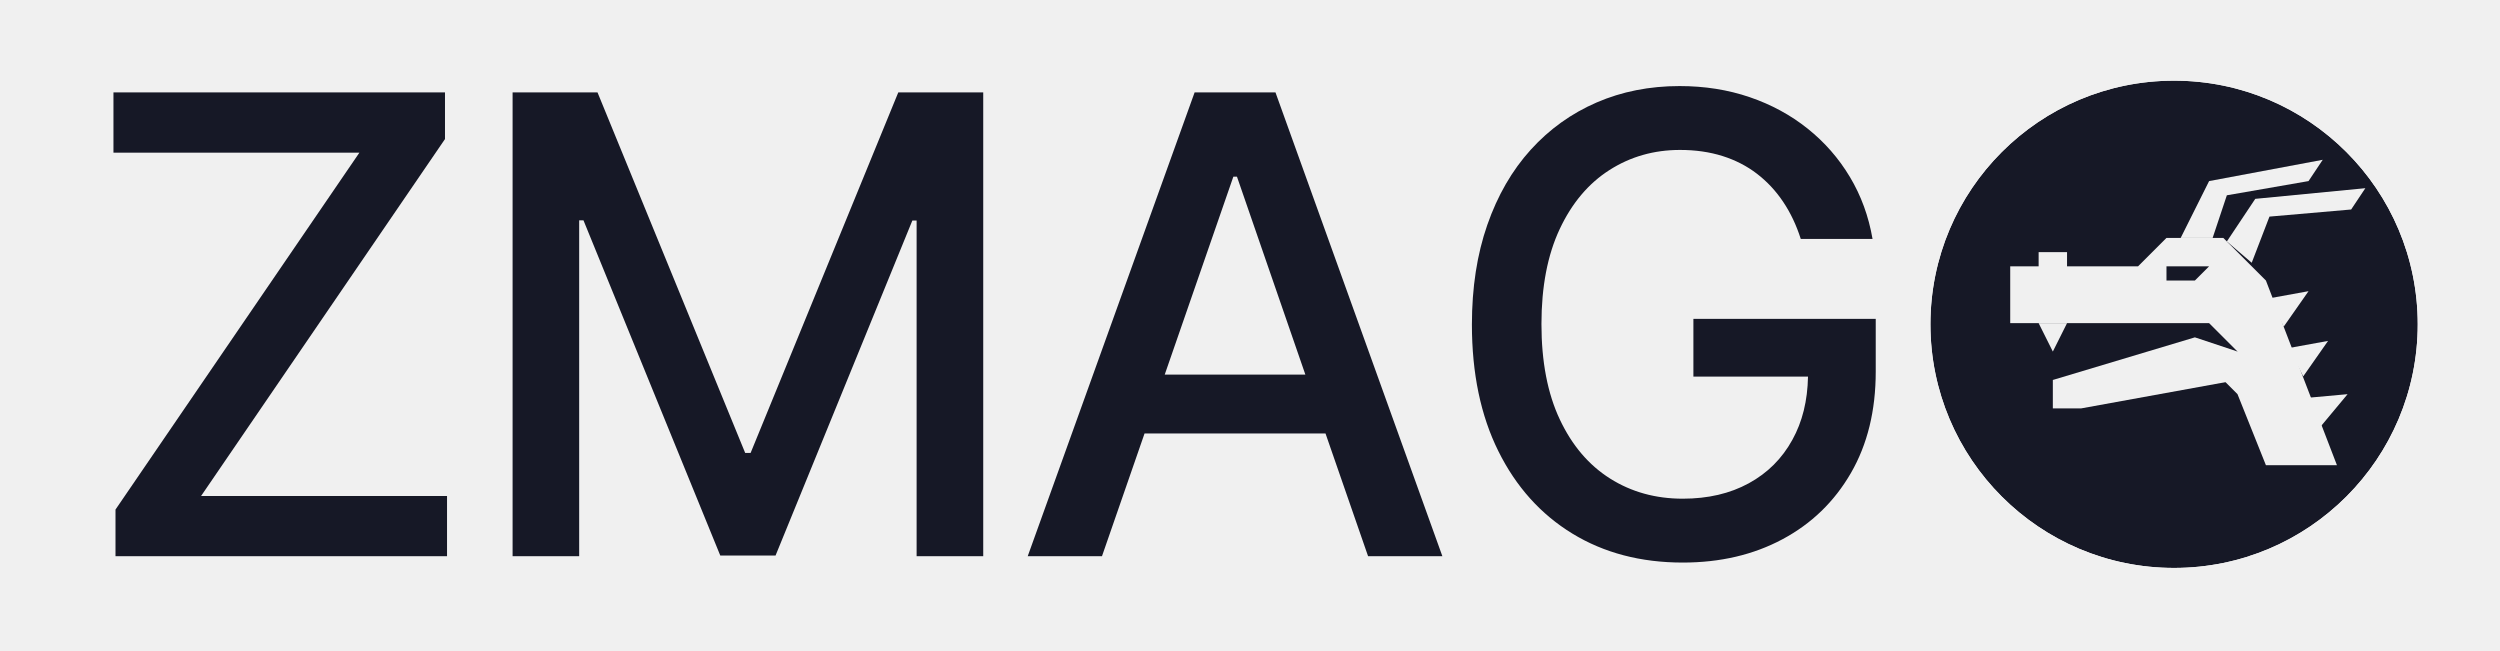
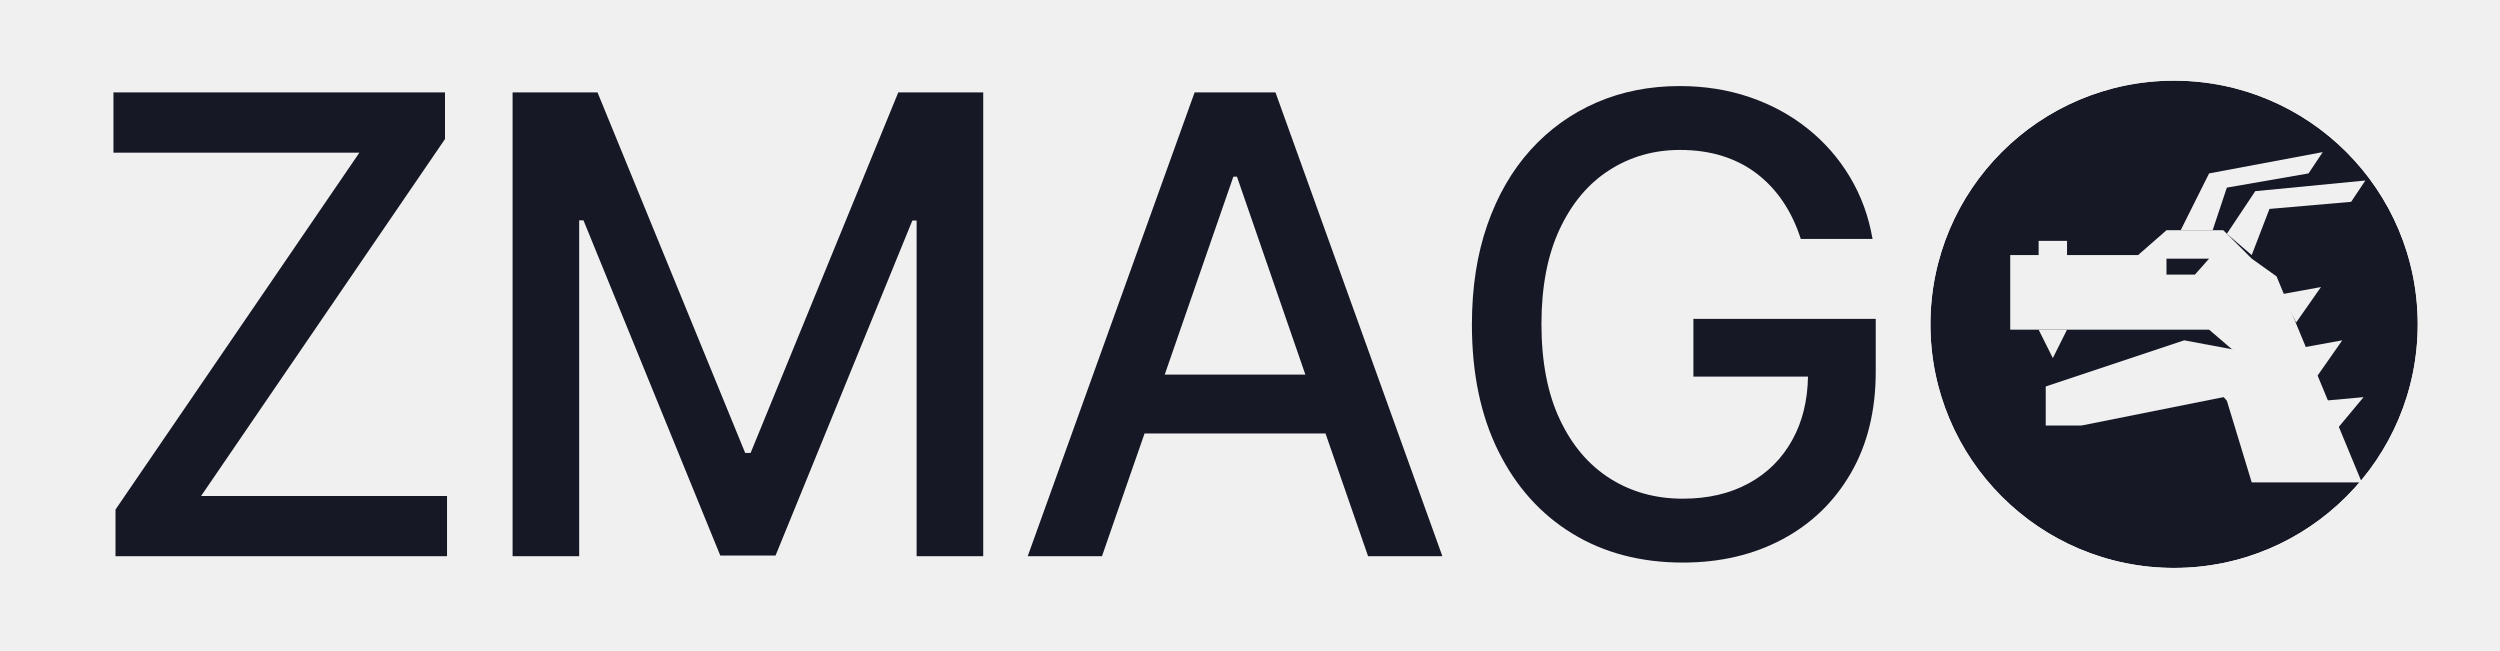
<svg xmlns="http://www.w3.org/2000/svg" viewBox="0 0 784 204" width="784" height="204">
  <g fill="#161826" transform="translate(24 174.43)">
    <path d="M116.19 0L12.22 0L12.22-14.63L88.71-126.56L11.58-126.56L11.58-145.45L115.55-145.45L115.55-130.82L39.06-18.89L116.19-18.89L116.19 0Z" />
    <path d="M136.75 0L136.75-145.45L163.38-145.45L209.69-32.39L211.39-32.39L257.70-145.45L284.34-145.45L284.34 0L263.45 0L263.45-105.26L262.11-105.26L219.21-0.21L201.88-0.21L158.98-105.33L157.63-105.33L157.63 0L136.75 0Z" />
    <path d="M334.93-38.49L321.58 0L298.29 0L350.63-145.45L375.99-145.45L428.33 0L405.03 0L391.68-38.49L334.93-38.49ZM341.26-56.96L385.36-56.96L363.91-119.03L362.78-119.03L341.26-56.96Z" />
    <path d="M563.23-99.50L540.72-99.50Q538.66-105.97 535.21-111.12Q531.77-116.26 527.01-119.92Q522.25-123.58 516.18-125.50Q510.11-127.41 502.86-127.41L502.86-127.41Q490.58-127.41 480.70-121.09Q470.83-114.77 465.12-102.59Q459.40-90.41 459.40-72.80L459.40-72.80Q459.40-55.11 465.15-42.90Q470.90-30.68 480.92-24.36Q490.93-18.04 503.72-18.04L503.72-18.04Q515.58-18.04 524.42-22.87Q533.26-27.70 538.09-36.51L538.09-36.51Q542.78-44.96 542.99-56.32L542.99-56.32L507.05-56.32L507.05-74.43L564.23-74.43L564.23-57.88Q564.23-39.56 556.45-26.10Q548.67-12.64 535.00-5.33Q521.33 1.99 503.72 1.99L503.72 1.99Q483.97 1.99 469.09-7.10Q454.21-16.19 445.90-32.92Q437.59-49.64 437.59-72.66L437.59-72.66Q437.59-90.06 442.42-103.91Q447.25-117.76 456.02-127.45Q464.80-137.14 476.69-142.29Q488.59-147.44 502.72-147.44L502.72-147.44Q514.51-147.44 524.70-143.96Q534.89-140.48 542.88-134.09Q550.88-127.70 556.13-118.93Q561.39-110.16 563.23-99.50L563.23-99.50Z" />
  </g>
  <svg x="604.09" y="24.00" width="155.40" height="155.40" viewBox="0 0 240 240">
    <defs>
      <mask id="zmw" maskUnits="userSpaceOnUse" x="0" y="0" width="240" height="240">
        <circle cx="120" cy="120" r="118" fill="#fff" />
-         <g fill="#000" transform="translate(20 30) scale(.86)">
-           <path fill-rule="evenodd" d="M24 104 L24 72 L40 72 L40 64 L56 64 L56 72 L96 72 L112 56 L144 56 L160 72 L168 80 L208 184 L168 184 L152 144 L136 128 L152 120 L136 104 Z M112 72 L136 72 L128 80 L112 80 Z" />
-           <path d="M120 56 L136 24 L200 12 L192 24 L146 32 L138 56 Z" />
-           <path d="M146 58 L162 34 L224 28 L216 40 L170 44 L160 70 Z" />
-           <path d="M40 104 L56 104 L48 120 Z" />
-           <path d="M128 112 L152 120 L152 136 L64 152 L48 152 L48 136 Z" />
-           <path d="M170 90 L192 86 L178 106 Z" />
-           <path d="M181 118 L203 114 L189 134 Z" />
-           <path d="M192 146 L214 144 L199 162 Z" />
+         <g fill="#000" transform="translate(20 28) scale(.86)">
+           <path fill-rule="evenodd" d="M24 110 L24 68 L40 68 L40 60 L56 60 L56 68 L96 68 L112 54 L144 54 L160 70 L174 80 L222 196 L160 196 L146 150 L130 132 L150 122 L136 110 Z M112 70 L136 70 L128 79 L112 79 Z" />
+           <path d="M120 54 L136 22 L200 10 L192 22 L146 30 L138 54 Z" />
+           <path d="M146 56 L162 32 L224 26 L216 38 L170 42 L160 68 Z" />
+           <path d="M40 110 L56 110 L48 126 Z" />
+           <path d="M122 116 L154 122 L154 146 L64 164 L44 164 L44 142 Z" />
+           <path d="M177 90 L199 86 L185 106 Z" />
+           <path d="M189 120 L211 116 L197 136 Z" />
+           <path d="M201 150 L223 148 L208 166 Z" />
        </g>
      </mask>
    </defs>
    <circle cx="120" cy="120" r="118" fill="#161826" mask="url(#zmw)" />
  </svg>
</svg>
